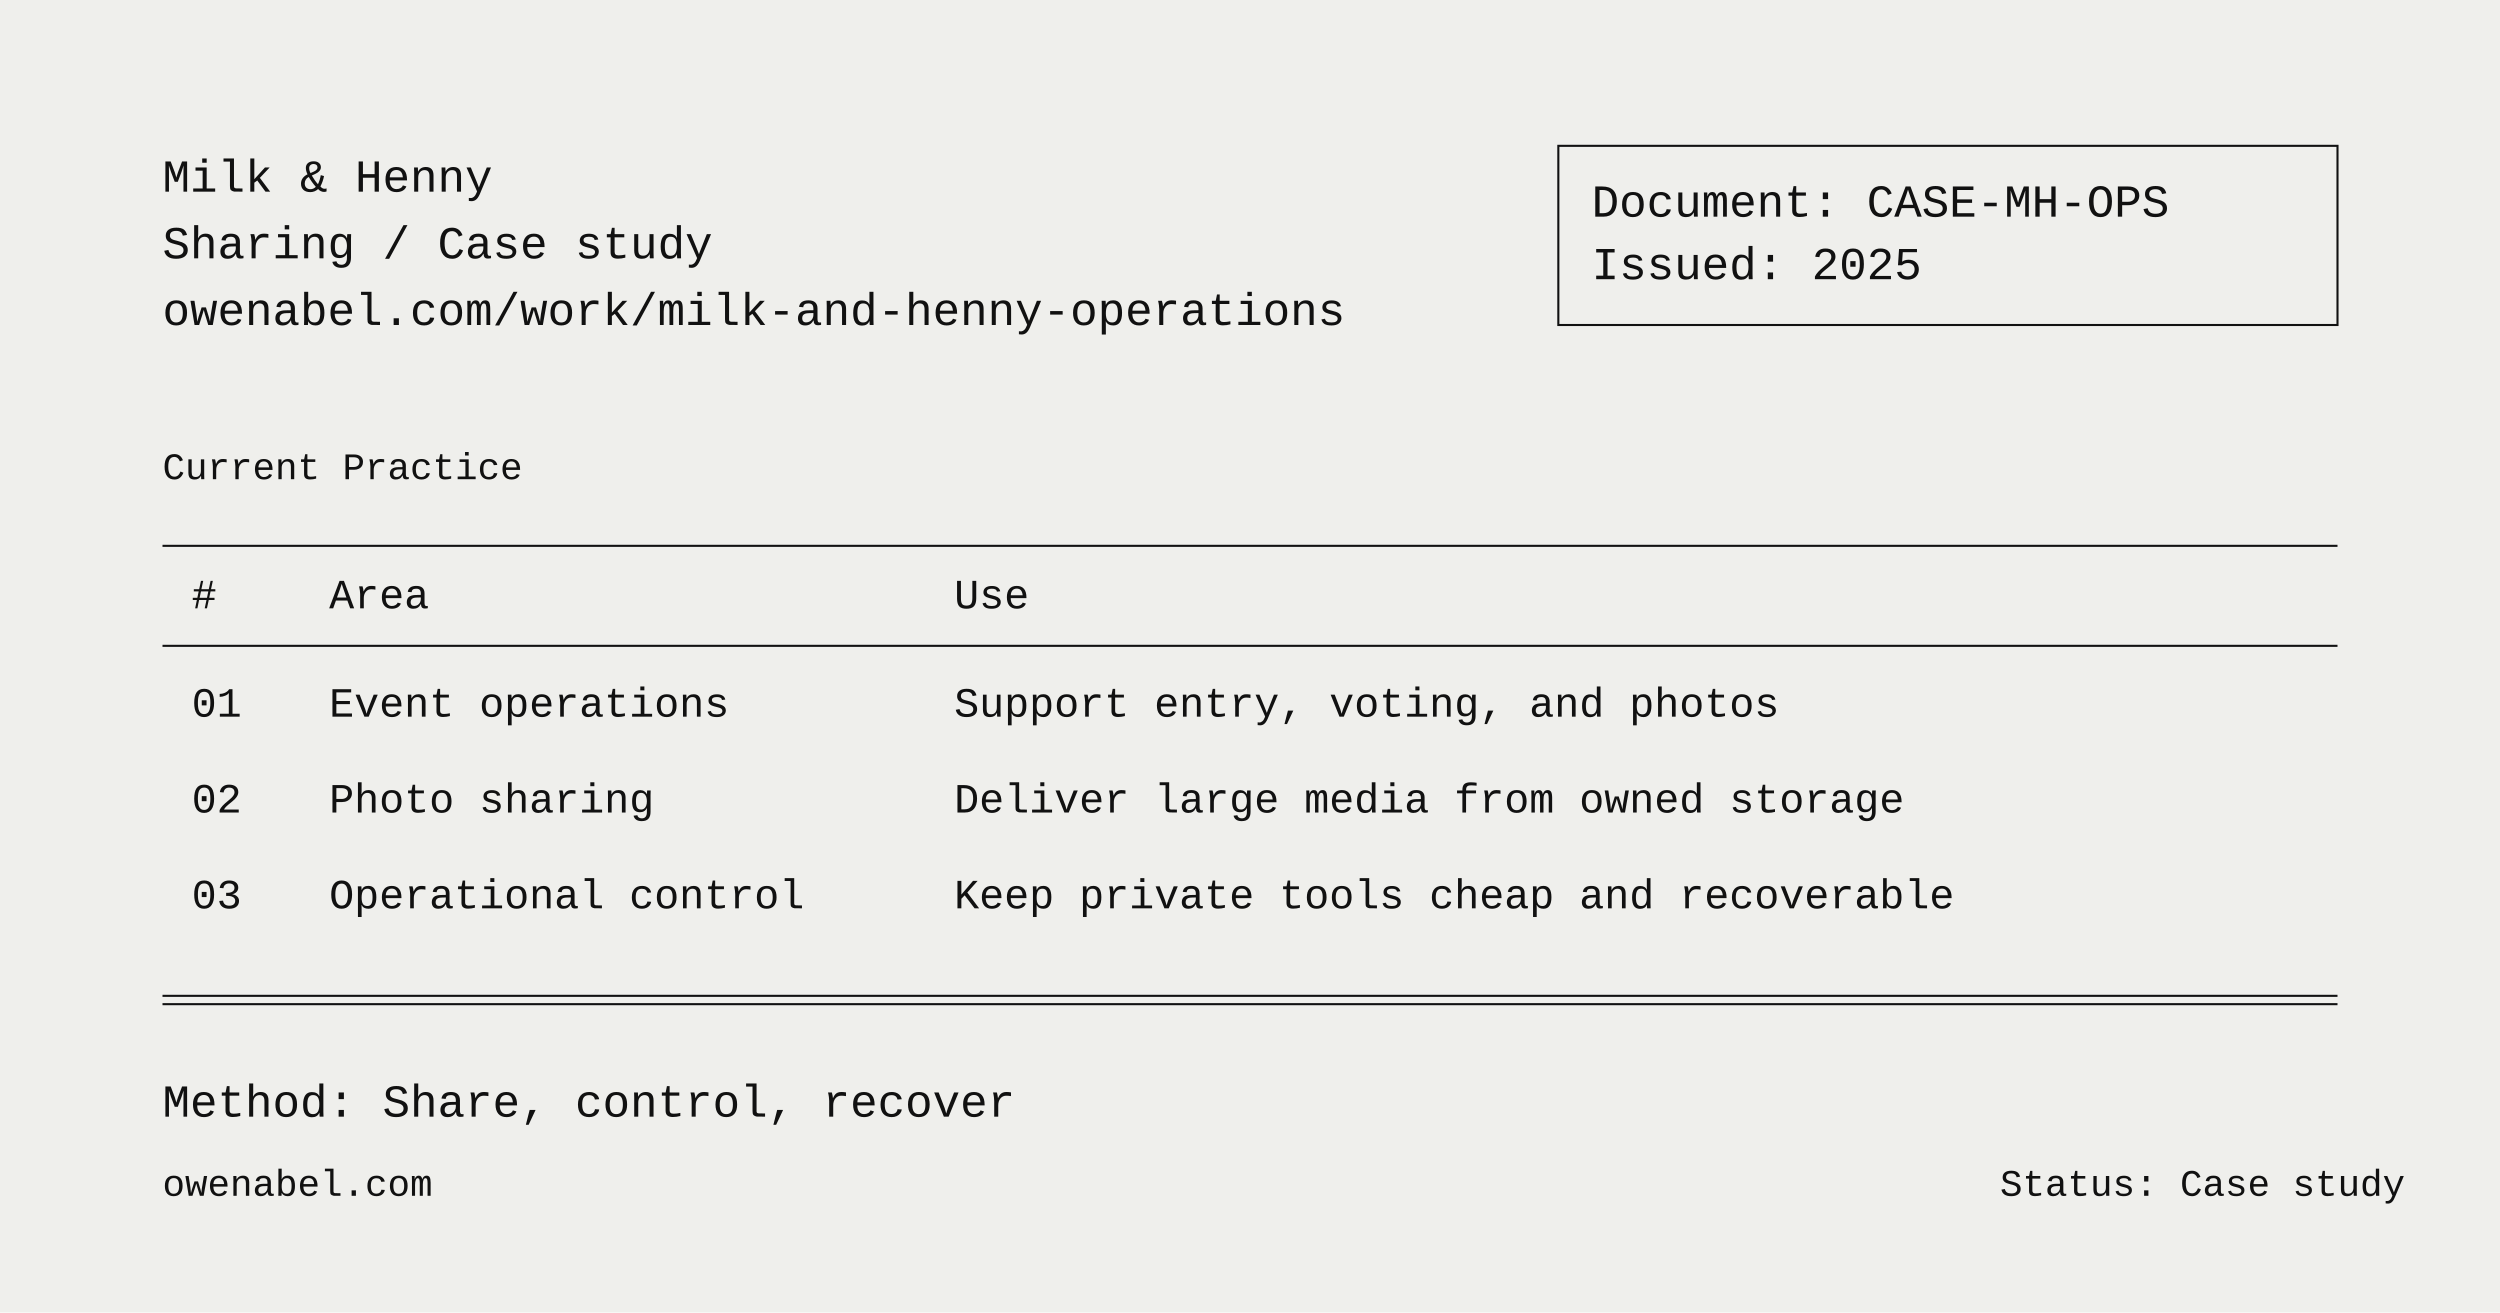
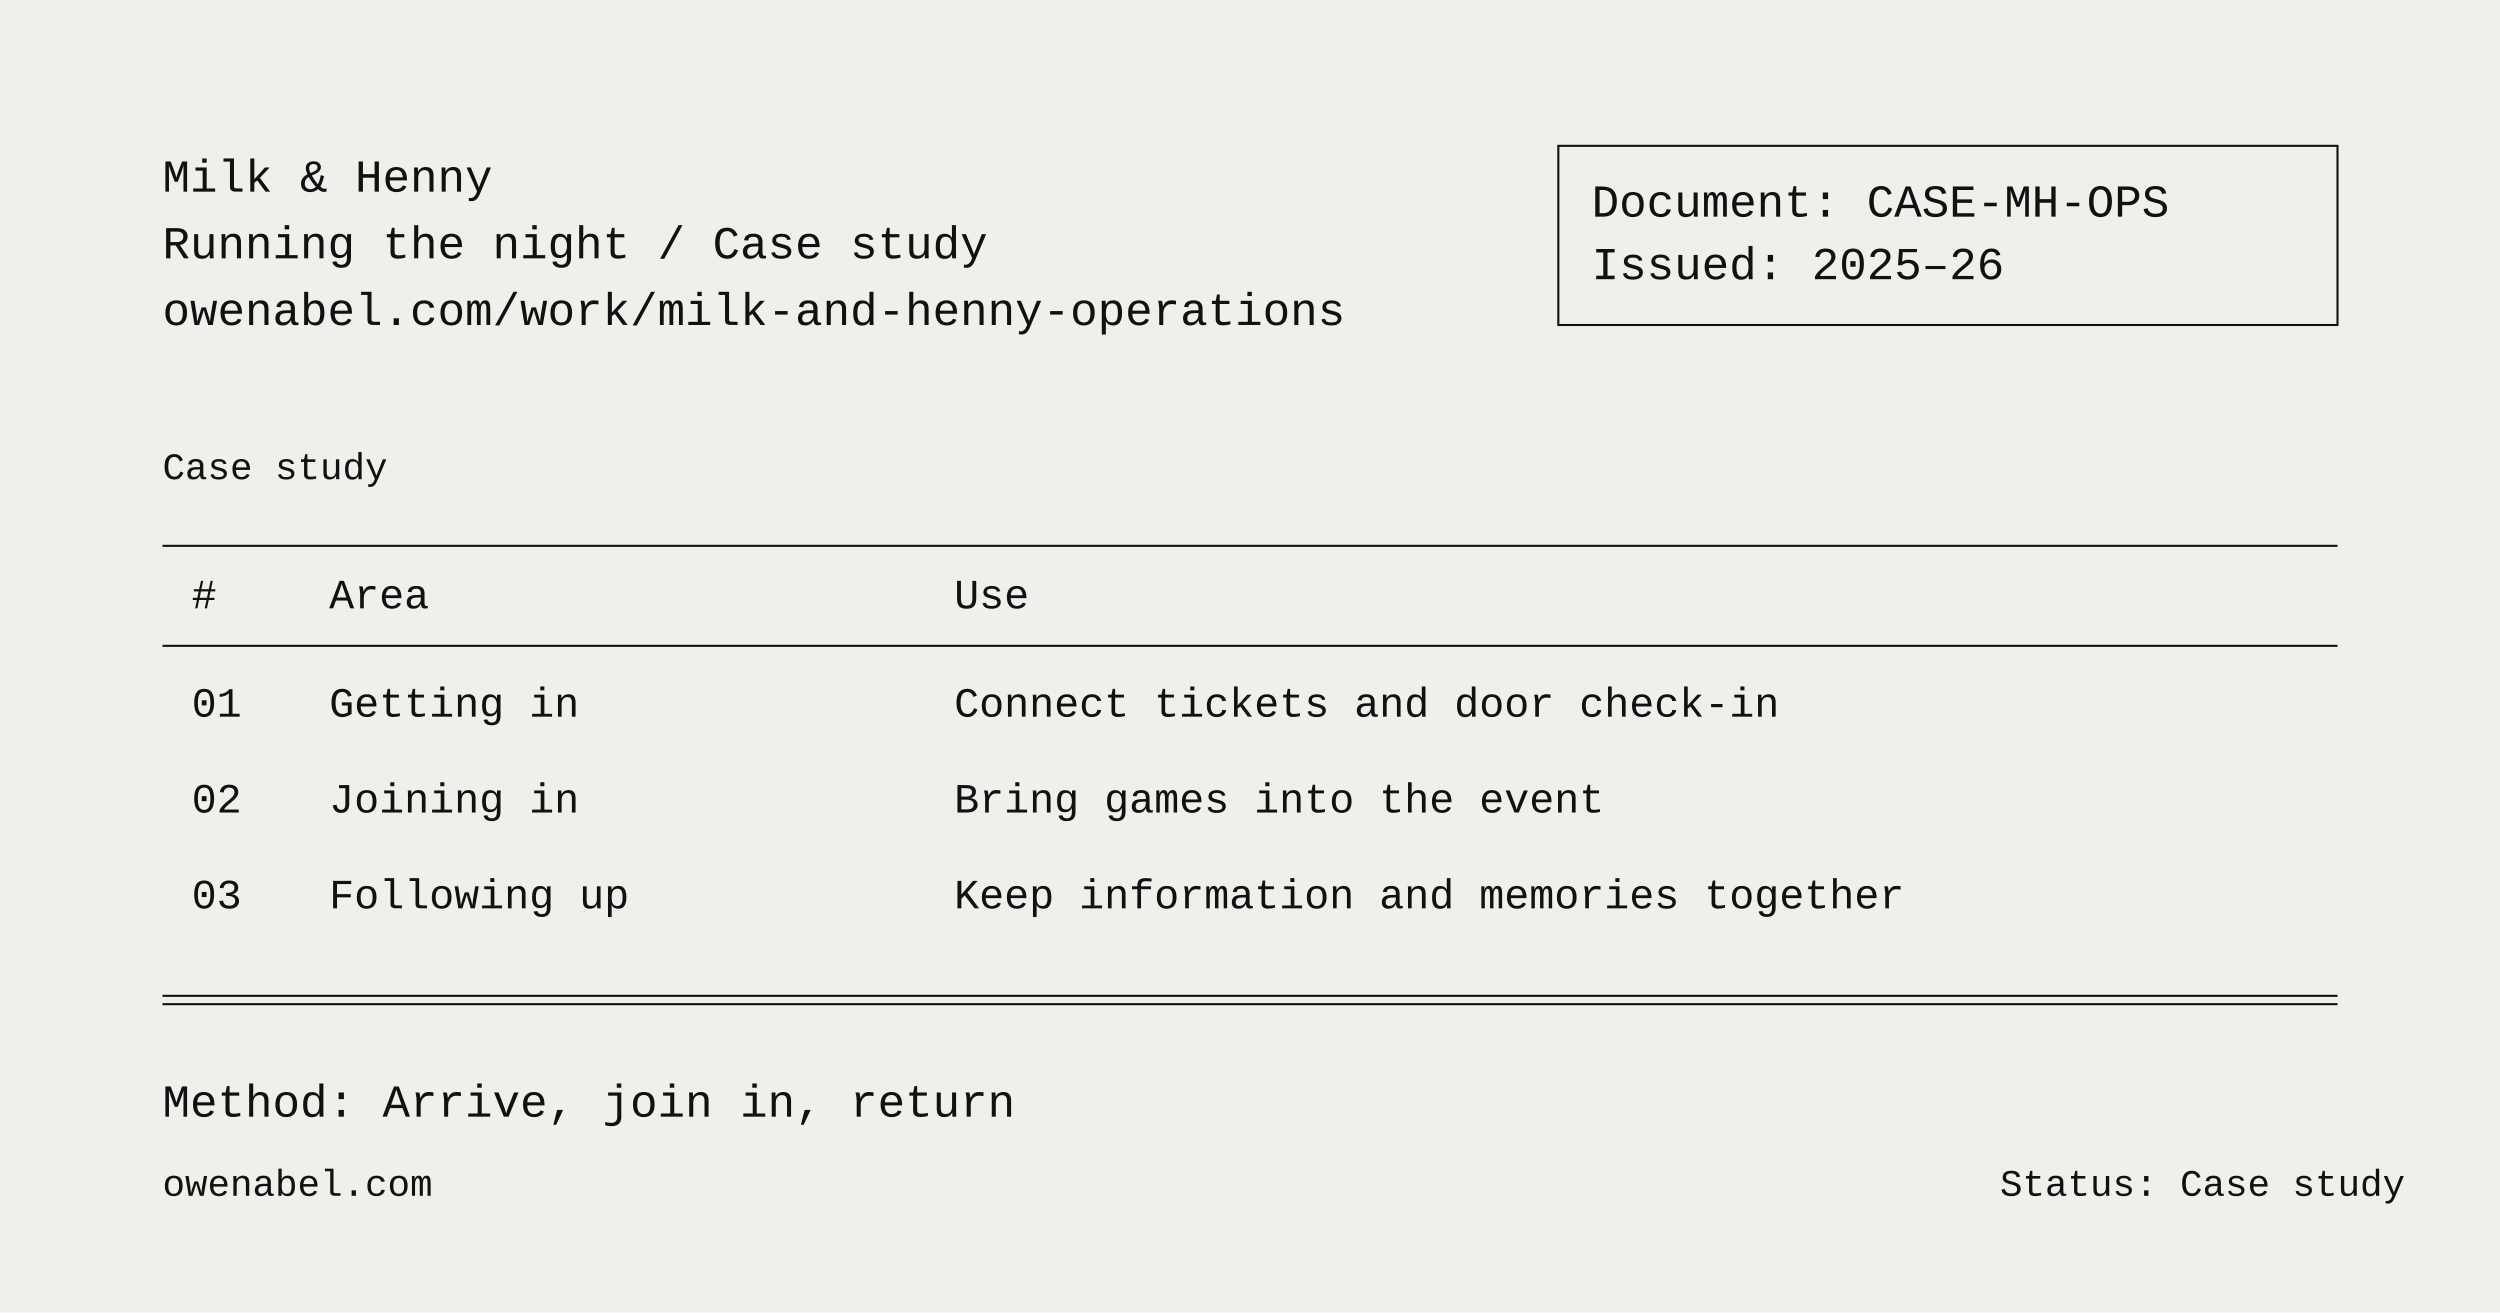
<svg xmlns="http://www.w3.org/2000/svg" width="1200" height="630" viewBox="0 0 1200 630">
  <rect width="1200" height="630" fill="#efefec" />
  <g fill="#111111" font-family="Courier New, Courier, monospace">
    <text x="78" y="92" font-size="22">Milk &amp; Henny</text>
-     <text x="78" y="124" font-size="22">Sharing / Case study</text>
+     <text x="78" y="124" font-size="22">Running the night / Case study</text>
    <text x="78" y="156" font-size="22">owenabel.com/work/milk-and-henny-operations</text>
    <g font-size="22">
      <rect x="748" y="70" width="374" height="86" fill="none" stroke="#111111" stroke-width="1" />
      <text x="764" y="104">Document:      CASE-MH-OPS</text>
-       <text x="764" y="134">Issued:        2025</text>
+       <text x="764" y="134">Issued:        2025–26</text>
    </g>
-     <text x="78" y="230" font-size="18">Current Practice</text>
+     <text x="78" y="230" font-size="18">Case study</text>
    <line x1="78" y1="262" x2="1122" y2="262" stroke="#111111" stroke-width="1" />
    <text x="92" y="292" font-size="20">#</text>
    <text x="158" y="292" font-size="20">Area</text>
    <text x="458" y="292" font-size="20">Use</text>
    <line x1="78" y1="310" x2="1122" y2="310" stroke="#111111" stroke-width="1" />
    <text x="92" y="344" font-size="20">01</text>
-     <text x="158" y="344" font-size="20">Event operations</text>
-     <text x="458" y="344" font-size="20">Support entry, voting, and photos</text>
+     <text x="158" y="344" font-size="20">Getting in</text>
+     <text x="458" y="344" font-size="20">Connect tickets and door check-in</text>
    <text x="92" y="390" font-size="20">02</text>
-     <text x="158" y="390" font-size="20">Photo sharing</text>
-     <text x="458" y="390" font-size="20">Deliver large media from owned storage</text>
+     <text x="158" y="390" font-size="20">Joining in</text>
+     <text x="458" y="390" font-size="20">Bring games into the event</text>
    <text x="92" y="436" font-size="20">03</text>
-     <text x="158" y="436" font-size="20">Operational control</text>
-     <text x="458" y="436" font-size="20">Keep private tools cheap and recoverable</text>
+     <text x="158" y="436" font-size="20">Following up</text>
+     <text x="458" y="436" font-size="20">Keep information and memories together</text>
    <line x1="78" y1="478" x2="1122" y2="478" stroke="#111111" stroke-width="1" />
    <line x1="78" y1="482" x2="1122" y2="482" stroke="#111111" stroke-width="1" />
-     <text x="78" y="536" font-size="22">Method: Share, control, recover</text>
+     <text x="78" y="536" font-size="22">Method: Arrive, join in, return</text>
    <text x="78" y="574" font-size="18">owenabel.com</text>
    <text x="960" y="574" font-size="18">Status: Case study</text>
  </g>
</svg>
